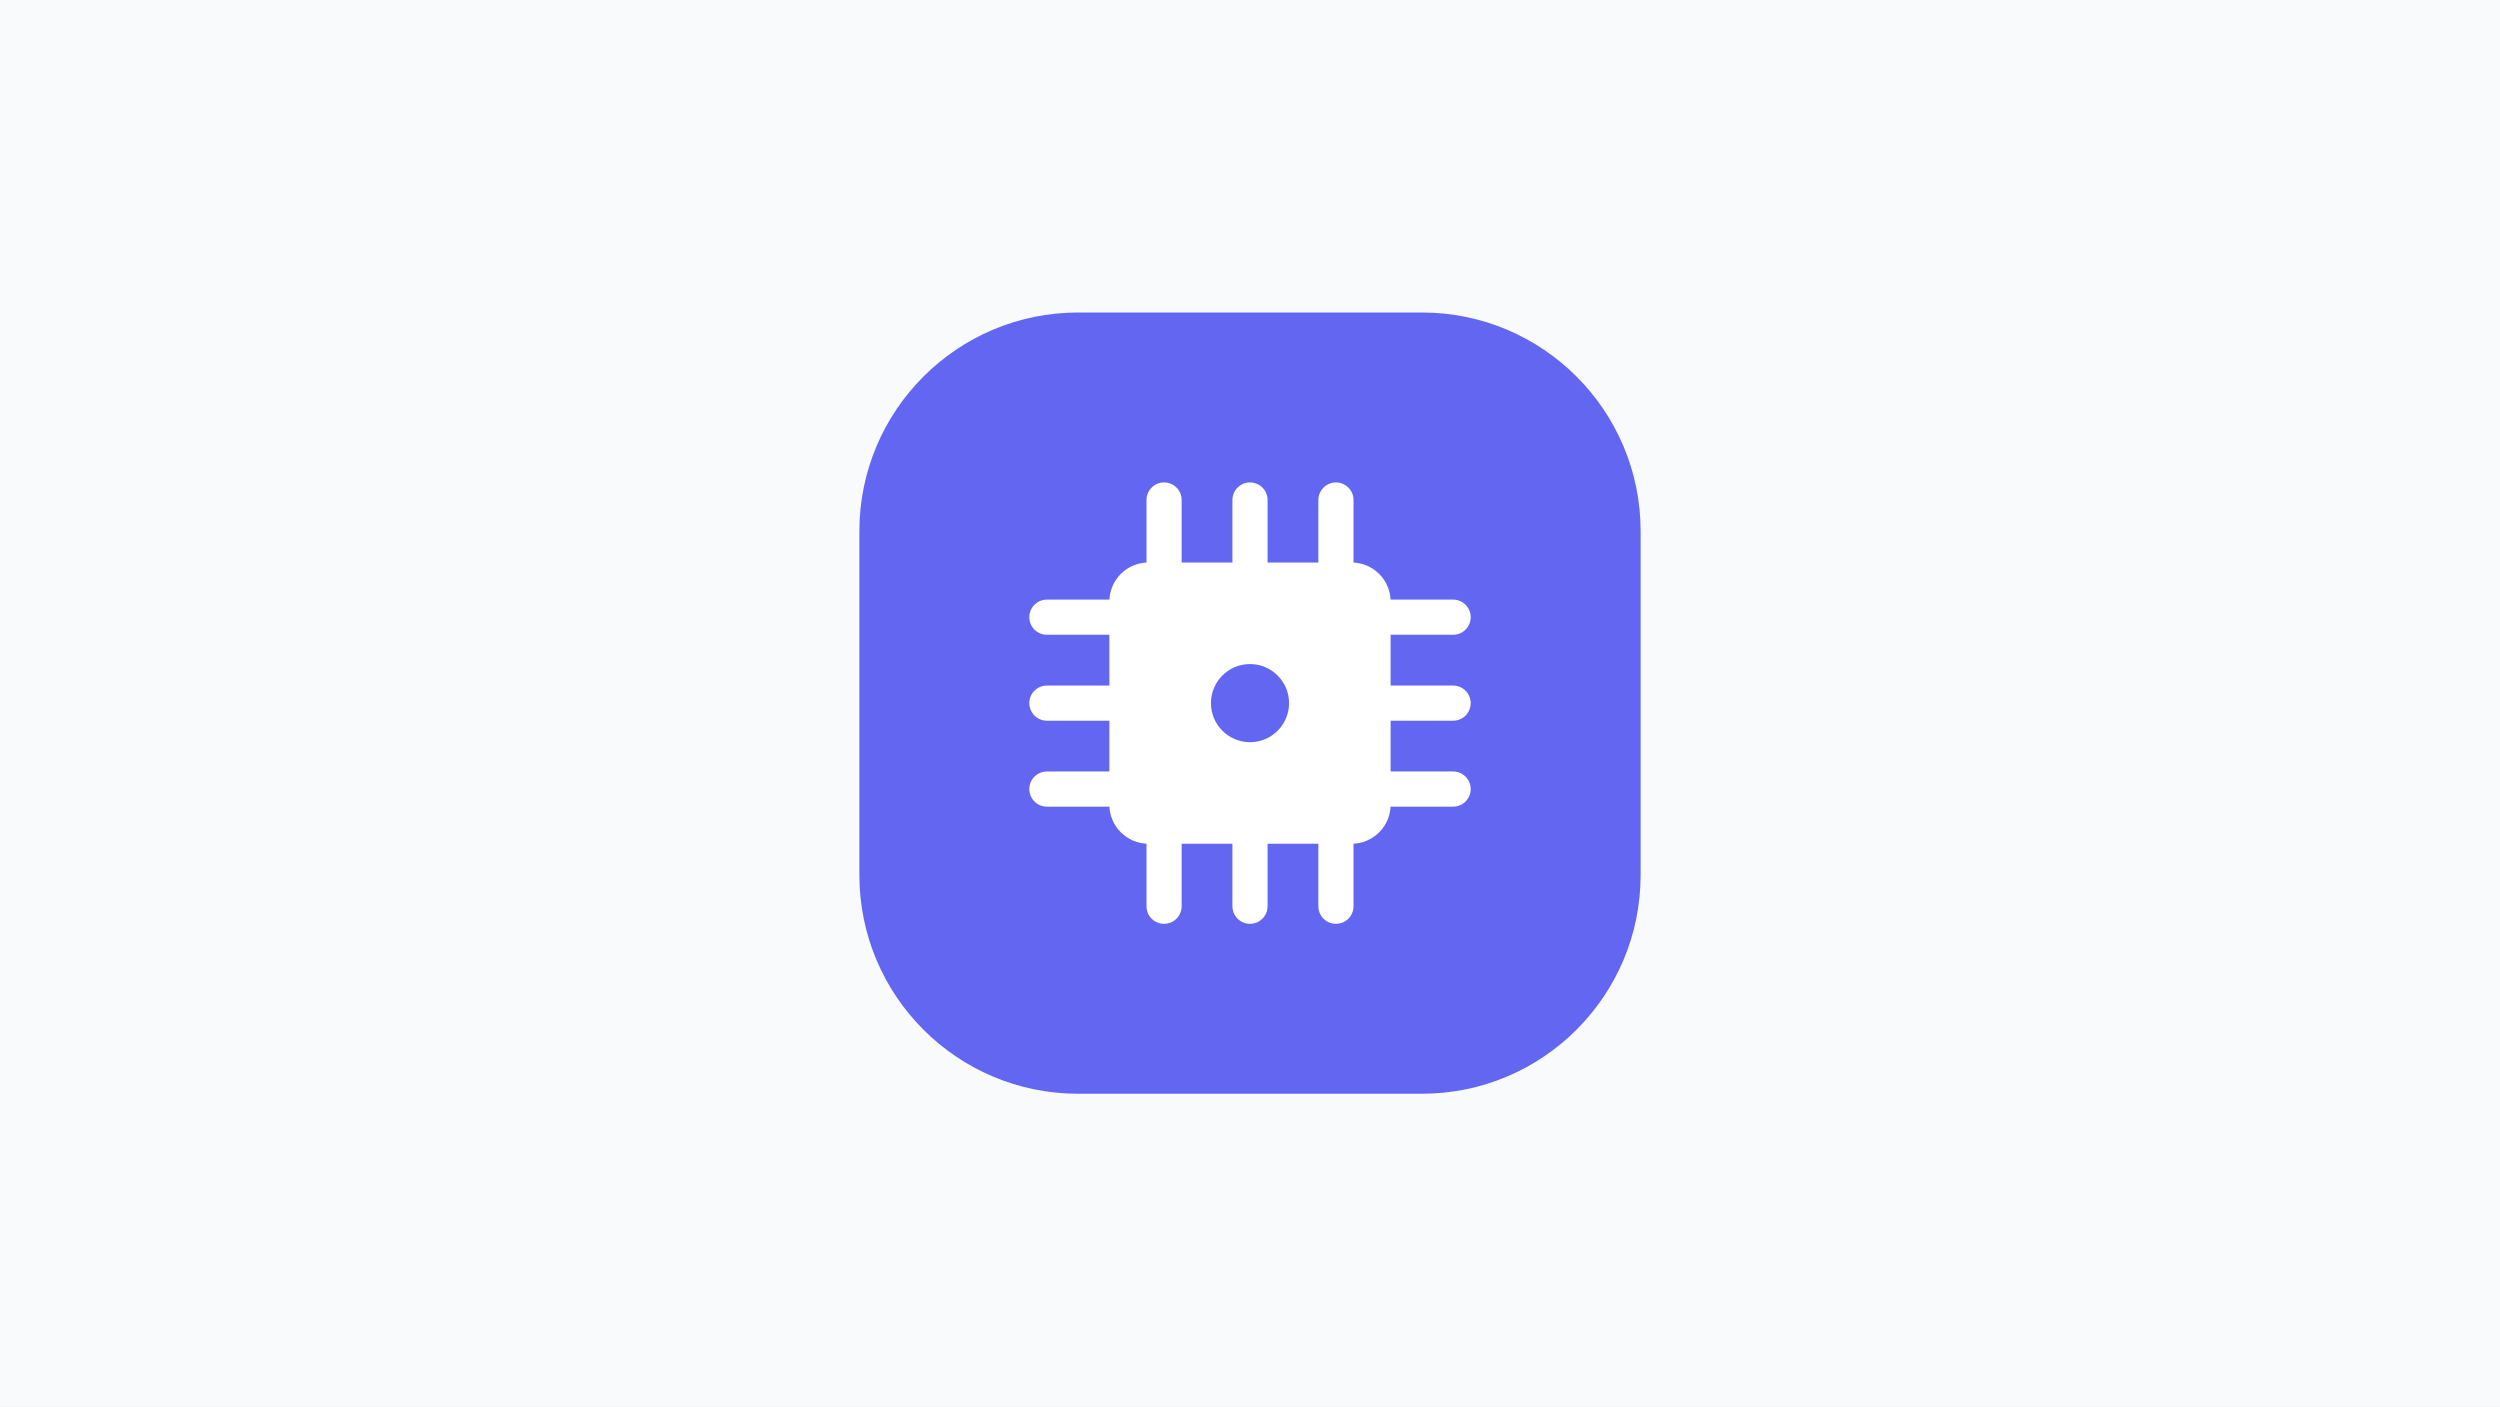
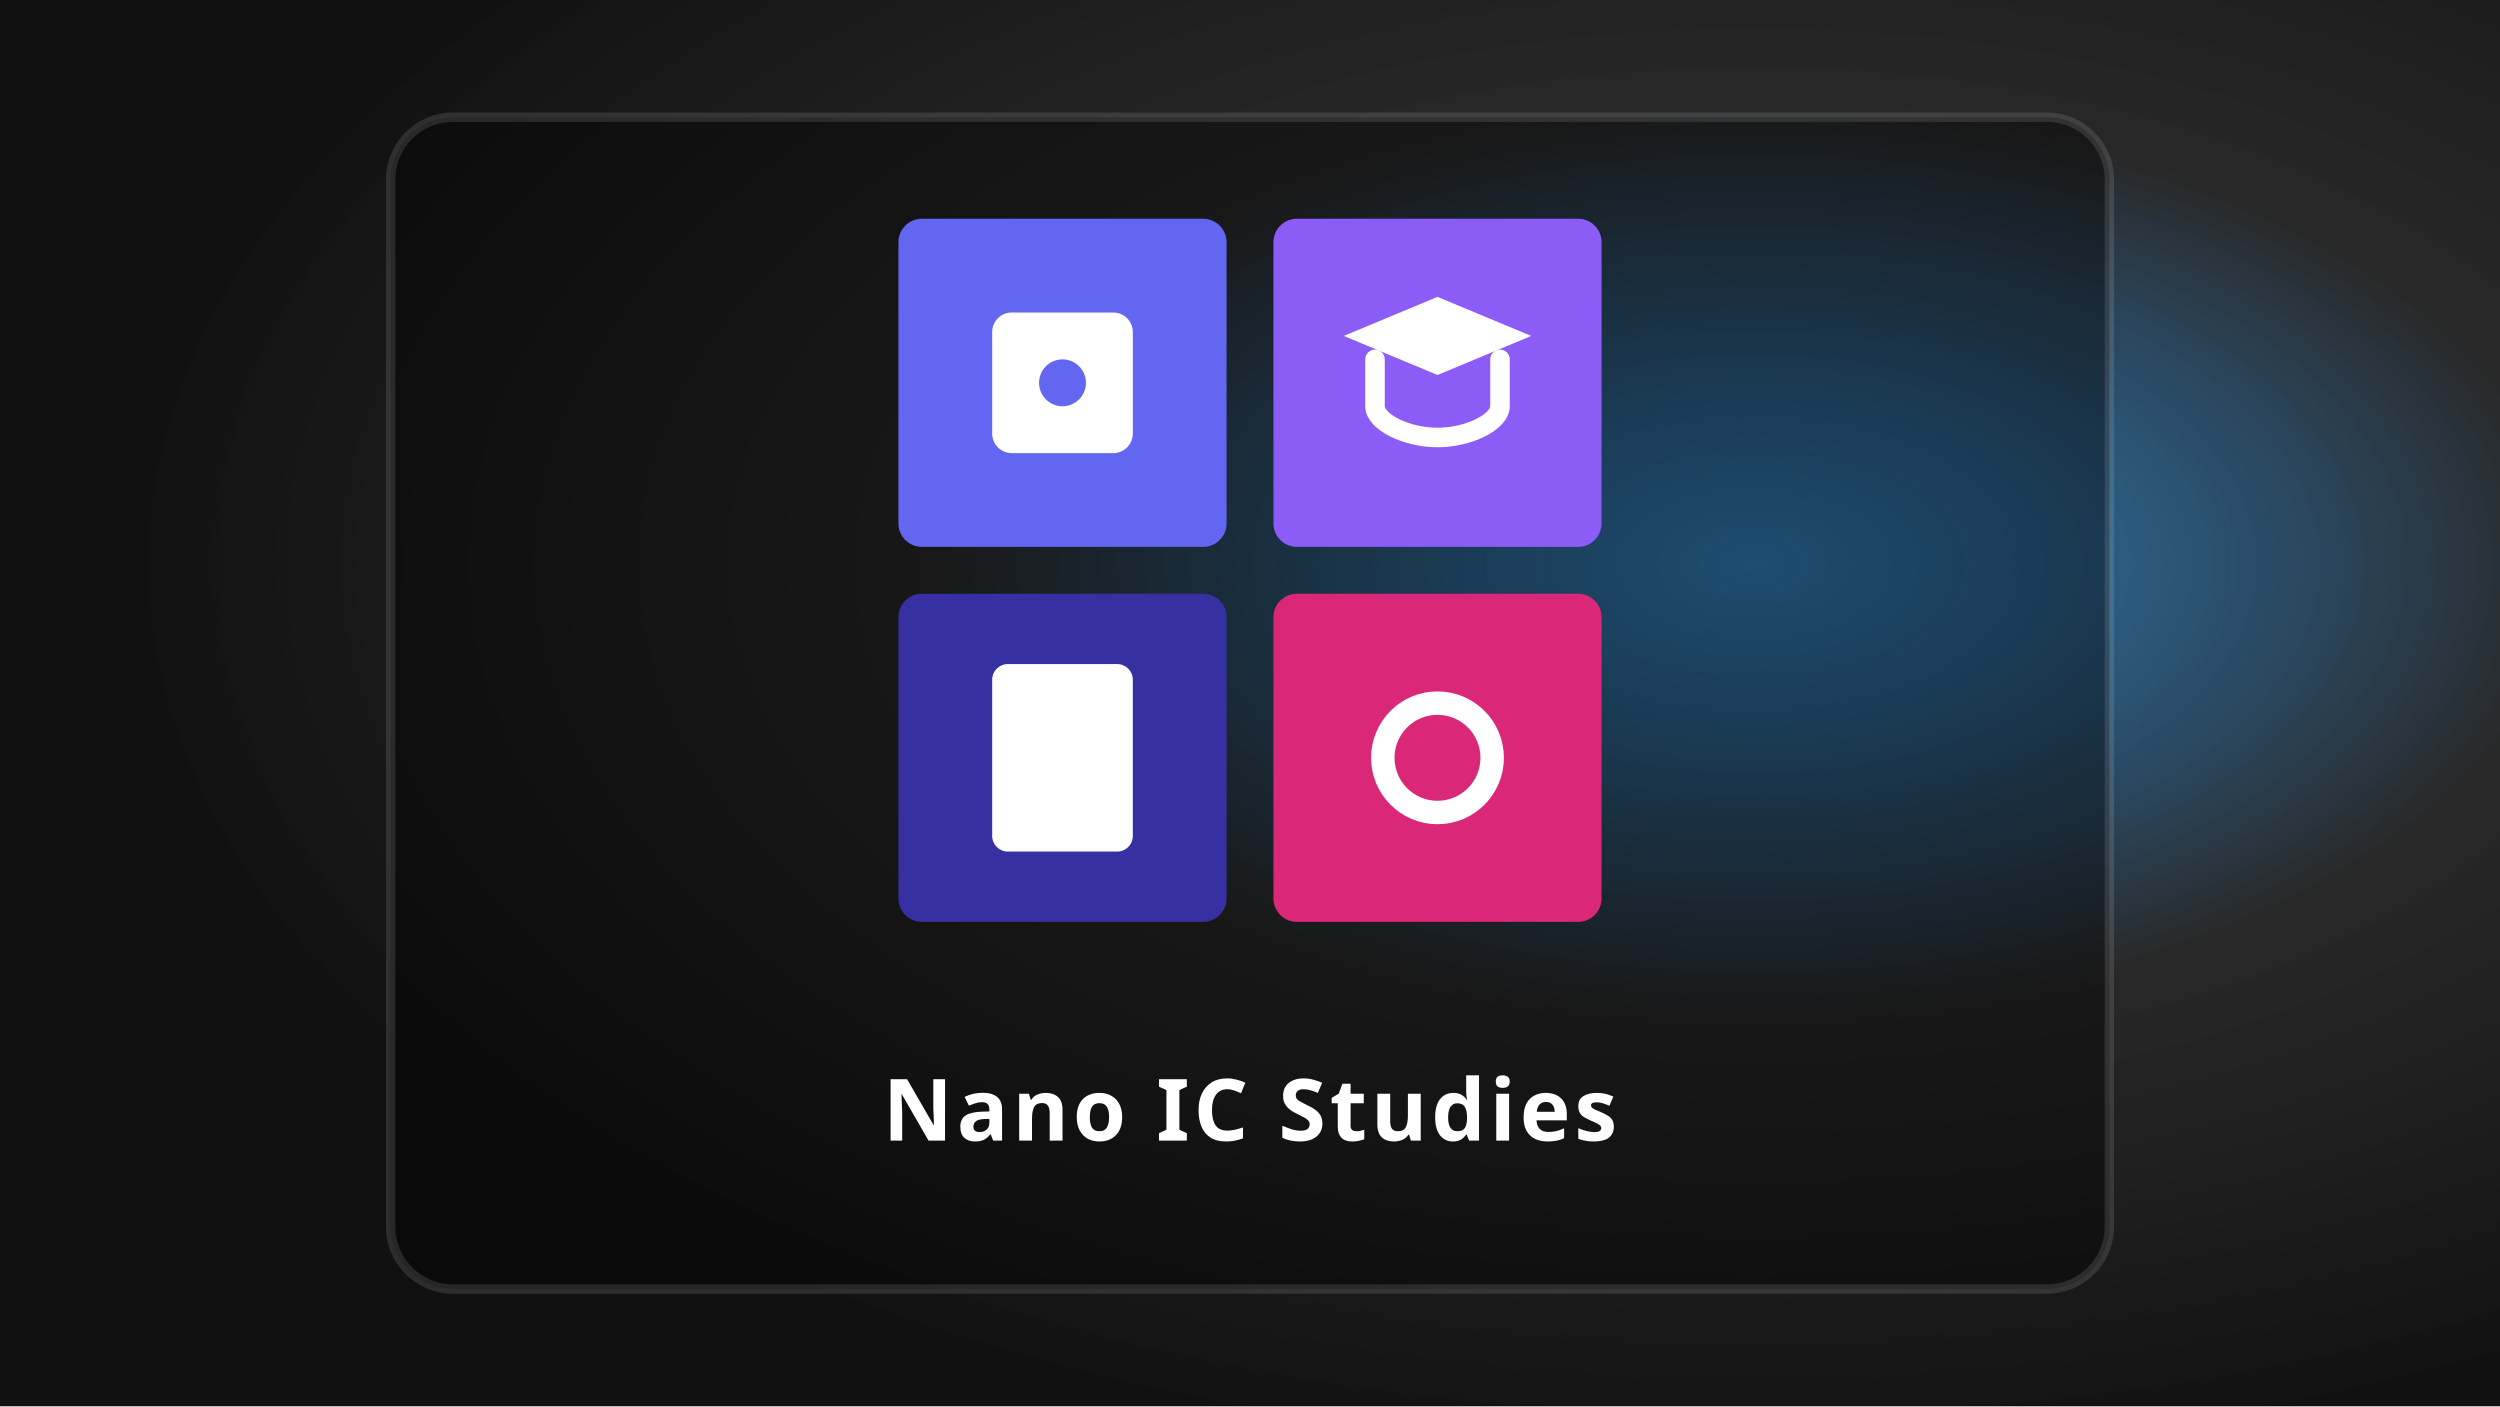
<svg xmlns="http://www.w3.org/2000/svg" viewBox="0 0 320 180" width="100%" height="100%">
-   <rect width="320" height="180" fill="#f8fafc" />
-   <rect x="110" y="40" width="100" height="100" rx="28" fill="#6366f1" />
-   <rect x="142" y="72" width="36" height="36" rx="5" fill="#ffffff" />
-   <circle cx="160" cy="90" r="5" fill="#6366f1" />
-   <line x1="134" y1="79" x2="142" y2="79" stroke="#ffffff" stroke-width="4.5" stroke-linecap="round" />
-   <line x1="134" y1="90" x2="142" y2="90" stroke="#ffffff" stroke-width="4.5" stroke-linecap="round" />
-   <line x1="134" y1="101" x2="142" y2="101" stroke="#ffffff" stroke-width="4.5" stroke-linecap="round" />
-   <line x1="178" y1="79" x2="186" y2="79" stroke="#ffffff" stroke-width="4.5" stroke-linecap="round" />
-   <line x1="178" y1="90" x2="186" y2="90" stroke="#ffffff" stroke-width="4.5" stroke-linecap="round" />
-   <line x1="178" y1="101" x2="186" y2="101" stroke="#ffffff" stroke-width="4.5" stroke-linecap="round" />
-   <line x1="149" y1="64" x2="149" y2="72" stroke="#ffffff" stroke-width="4.5" stroke-linecap="round" />
-   <line x1="160" y1="64" x2="160" y2="72" stroke="#ffffff" stroke-width="4.5" stroke-linecap="round" />
-   <line x1="171" y1="64" x2="171" y2="72" stroke="#ffffff" stroke-width="4.5" stroke-linecap="round" />
-   <line x1="149" y1="108" x2="149" y2="116" stroke="#ffffff" stroke-width="4.5" stroke-linecap="round" />
-   <line x1="160" y1="108" x2="160" y2="116" stroke="#ffffff" stroke-width="4.5" stroke-linecap="round" />
-   <line x1="171" y1="108" x2="171" y2="116" stroke="#ffffff" stroke-width="4.5" stroke-linecap="round" />
+   <defs>
+     <radialGradient id="win10" cx="70%" cy="40%" r="65%">
+       <stop offset="0%" stop-color="#0063b1" stop-opacity="0.8" />
+       <stop offset="50%" stop-color="#1e1e1e" stop-opacity="0.95" />
+       <stop offset="100%" stop-color="#111111" stop-opacity="1" />
+     </radialGradient>
+   </defs>
+   <rect width="320" height="180" fill="url(#win10)" />
+   <rect x="50" y="15" width="220" height="150" rx="8" fill="rgba(0,0,0,0.4)" stroke="rgba(255,255,255,0.12)" stroke-width="1.2" />
+   <rect x="115" y="28" width="42" height="42" rx="3" fill="#6366f1" />
+   <rect x="163" y="28" width="42" height="42" rx="3" fill="#8b5cf6" />
+   <rect x="115" y="76" width="42" height="42" rx="3" fill="#3730a3" />
+   <rect x="163" y="76" width="42" height="42" rx="3" fill="#db2777" />
+   <rect x="127" y="40" width="18" height="18" rx="2.5" fill="#ffffff" />
+   <circle cx="136" cy="49" r="3" fill="#6366f1" />
+   <path d="M184,38 L196,43 L184,48 L172,43 Z" fill="#ffffff" />
+   <path d="M176,46 V52 C176,54 180,56 184,56 C188,56 192,54 192,52 V46" stroke="#ffffff" stroke-width="2.5" stroke-linecap="round" fill="none" />
+   <rect x="127" y="85" width="18" height="24" rx="2" fill="#ffffff" />
+   <circle cx="184" cy="97" r="7" stroke="#ffffff" stroke-width="3" fill="none" />
+   <text x="160" y="146" font-family="'Segoe UI', sans-serif" font-weight="600" font-size="11" fill="#ffffff" text-anchor="middle" letter-spacing="0.5">Nano IC Studies</text>
</svg>
